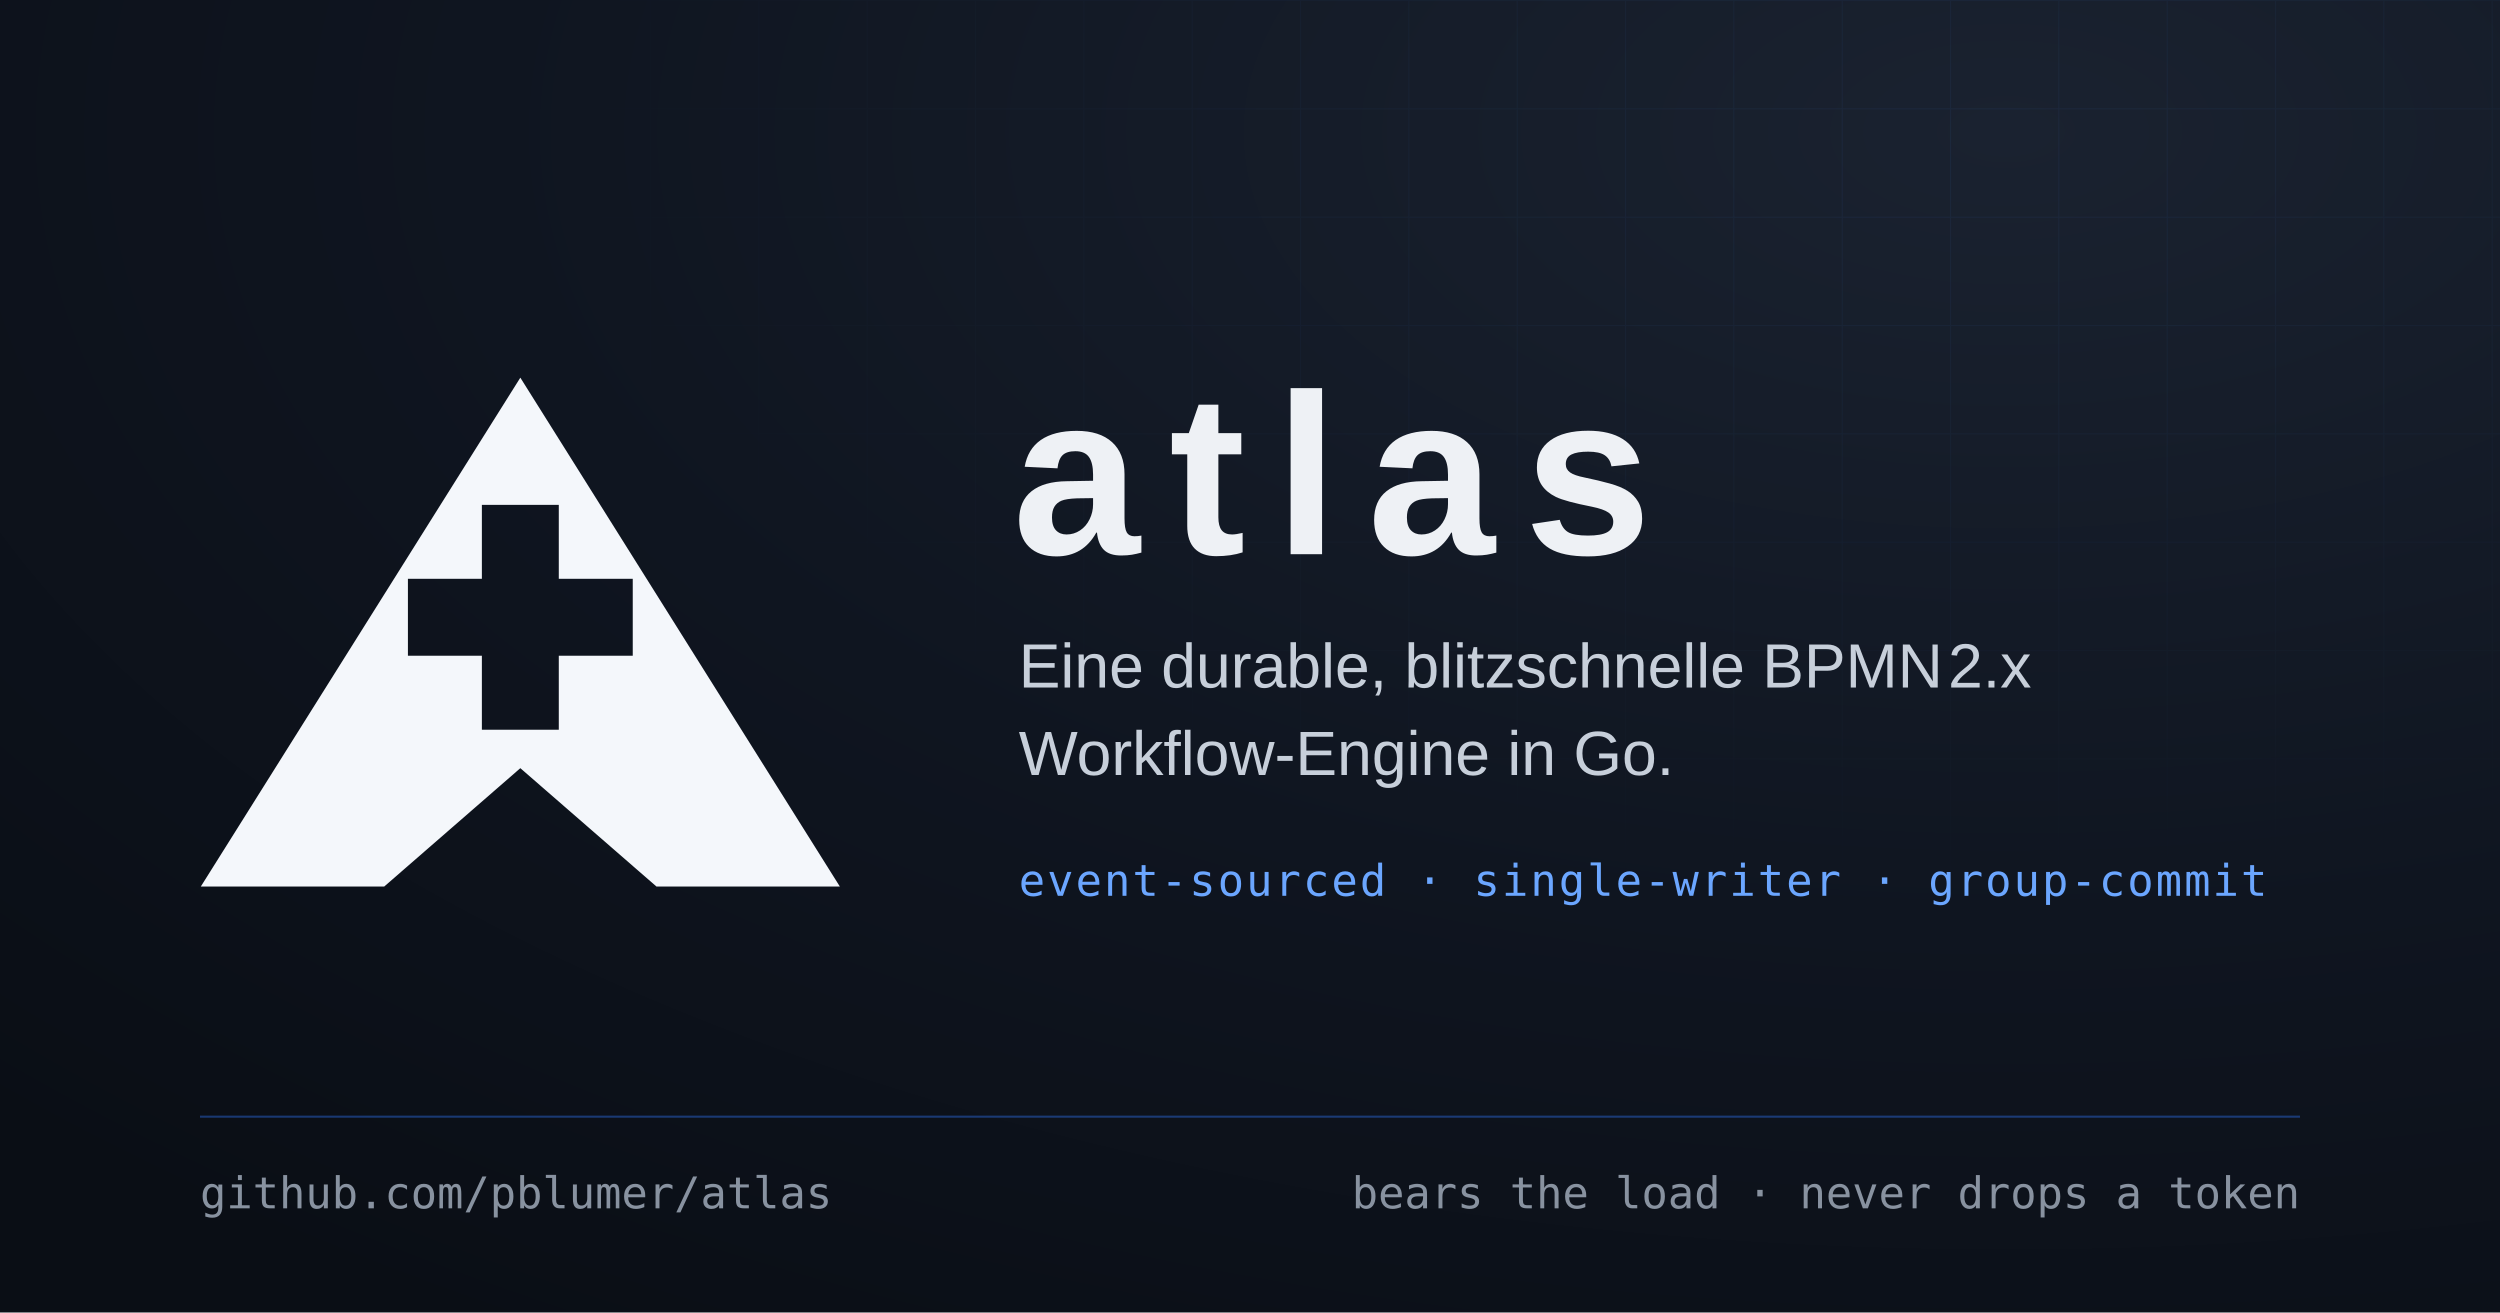
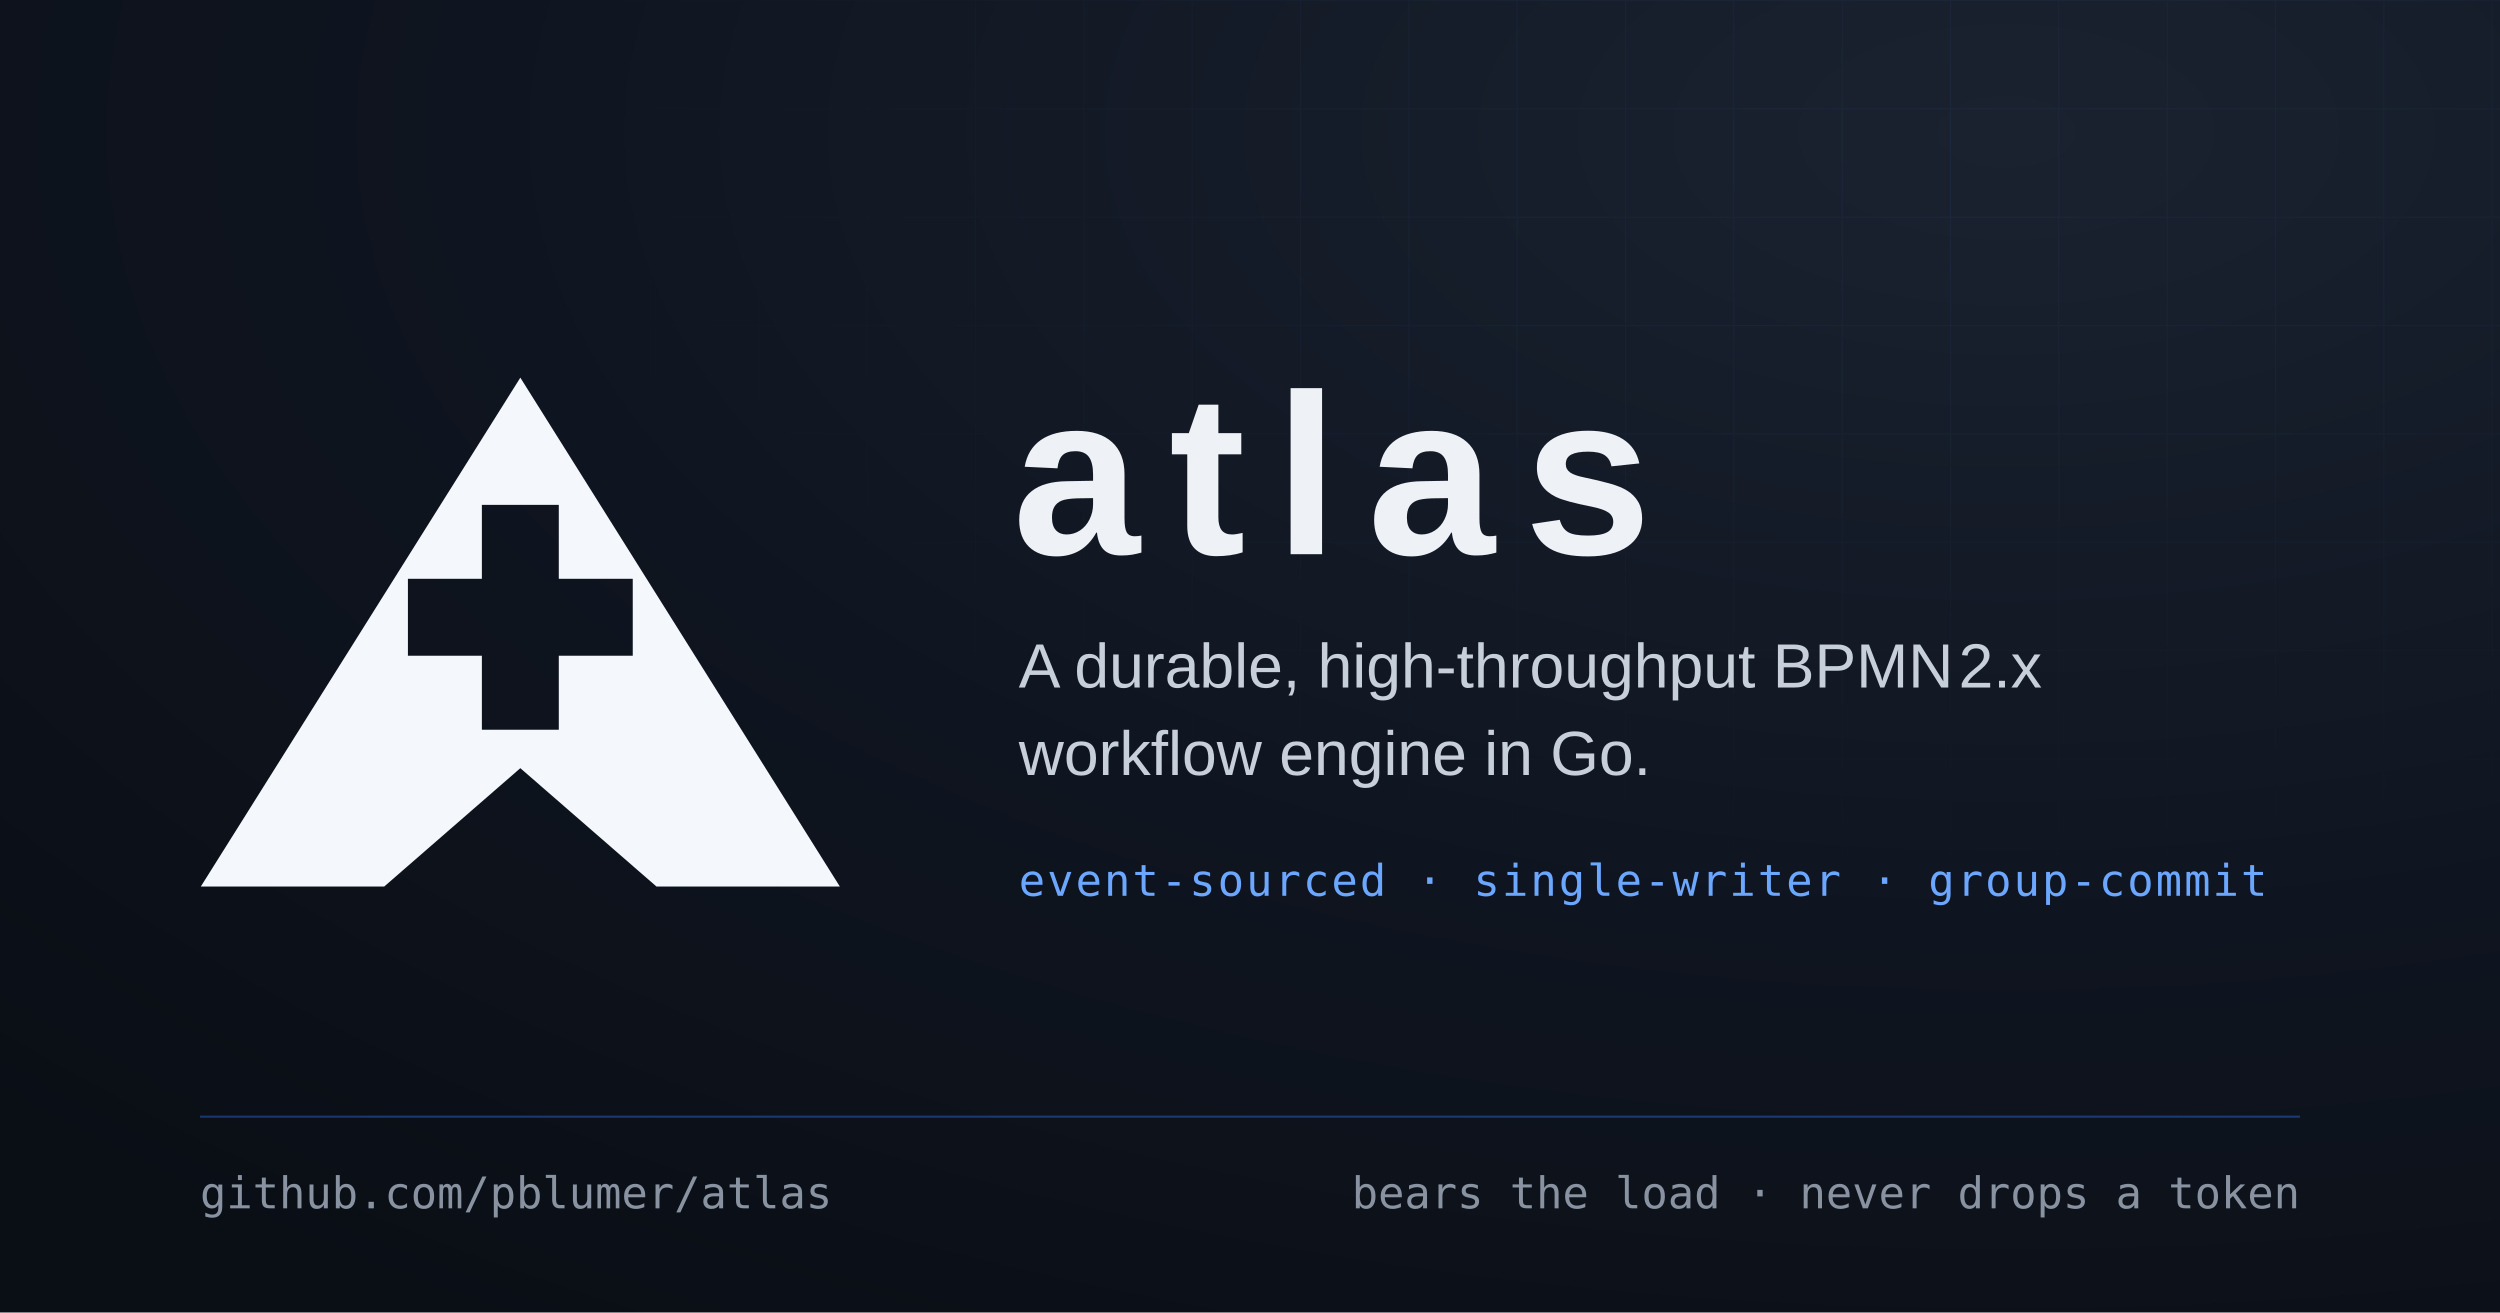
<svg xmlns="http://www.w3.org/2000/svg" viewBox="0 0 1200 630" width="1200" height="630" font-family="Arial, Helvetica, sans-serif">
  <defs>
    <radialGradient id="bg" cx="80%" cy="10%" r="110%">
      <stop offset="0%" stop-color="#1A2230" />
      <stop offset="55%" stop-color="#0F1520" />
      <stop offset="100%" stop-color="#0A0E15" />
    </radialGradient>
    <pattern id="grid" width="52" height="52" patternUnits="userSpaceOnUse">
      <path d="M52 0H0V52" fill="none" stroke="#3E86F5" stroke-width="1" opacity="0.07" />
    </pattern>
    <radialGradient id="gridfade" cx="78%" cy="12%" r="80%">
      <stop offset="0%" stop-color="#fff" stop-opacity="1" />
      <stop offset="70%" stop-color="#fff" stop-opacity="0" />
    </radialGradient>
    <mask id="gm">
      <rect width="1200" height="630" fill="url(#gridfade)" />
    </mask>
  </defs>
  <rect width="1200" height="630" fill="url(#bg)" />
  <rect width="1200" height="630" fill="url(#grid)" mask="url(#gm)" />
  <g transform="translate(68,133) scale(1.42)">
    <path fill="#F4F7FB" fill-rule="evenodd" d="M128 34 236 206 20 206Z              M128 166 174 206 82 206Z              M115 77H141V102H166V128H141V153H115V128H90V102H115Z" />
  </g>
  <text x="486" y="266" fill="#EEF1F5" font-size="110" font-weight="800" letter-spacing="14">atlas</text>
-   <text x="489" y="330" fill="#C7CFDA" font-size="30" font-weight="500">Eine durable, blitzschnelle BPMN 2.x</text>
-   <text x="489" y="372" fill="#C7CFDA" font-size="30" font-weight="500">Workflow-Engine in Go.</text>
+   <text x="489" y="330" fill="#C7CFDA" font-size="30" font-weight="500">A durable, high-throughput BPMN 2.x</text>
+   <text x="489" y="372" fill="#C7CFDA" font-size="30" font-weight="500">workflow engine in Go.</text>
  <text x="489" y="430" fill="#6BA6FF" font-size="21" font-family="monospace" letter-spacing="1">event-sourced · single-writer · group-commit</text>
  <line x1="96" y1="536" x2="1104" y2="536" stroke="#2A6BE0" stroke-width="1" opacity="0.45" />
  <text x="96" y="580" fill="#8892A0" font-size="21" font-family="monospace">github.com/pblumer/atlas</text>
  <text x="1104" y="580" fill="#8892A0" font-size="21" font-family="monospace" text-anchor="end">bears the load · never drops a token</text>
</svg>
